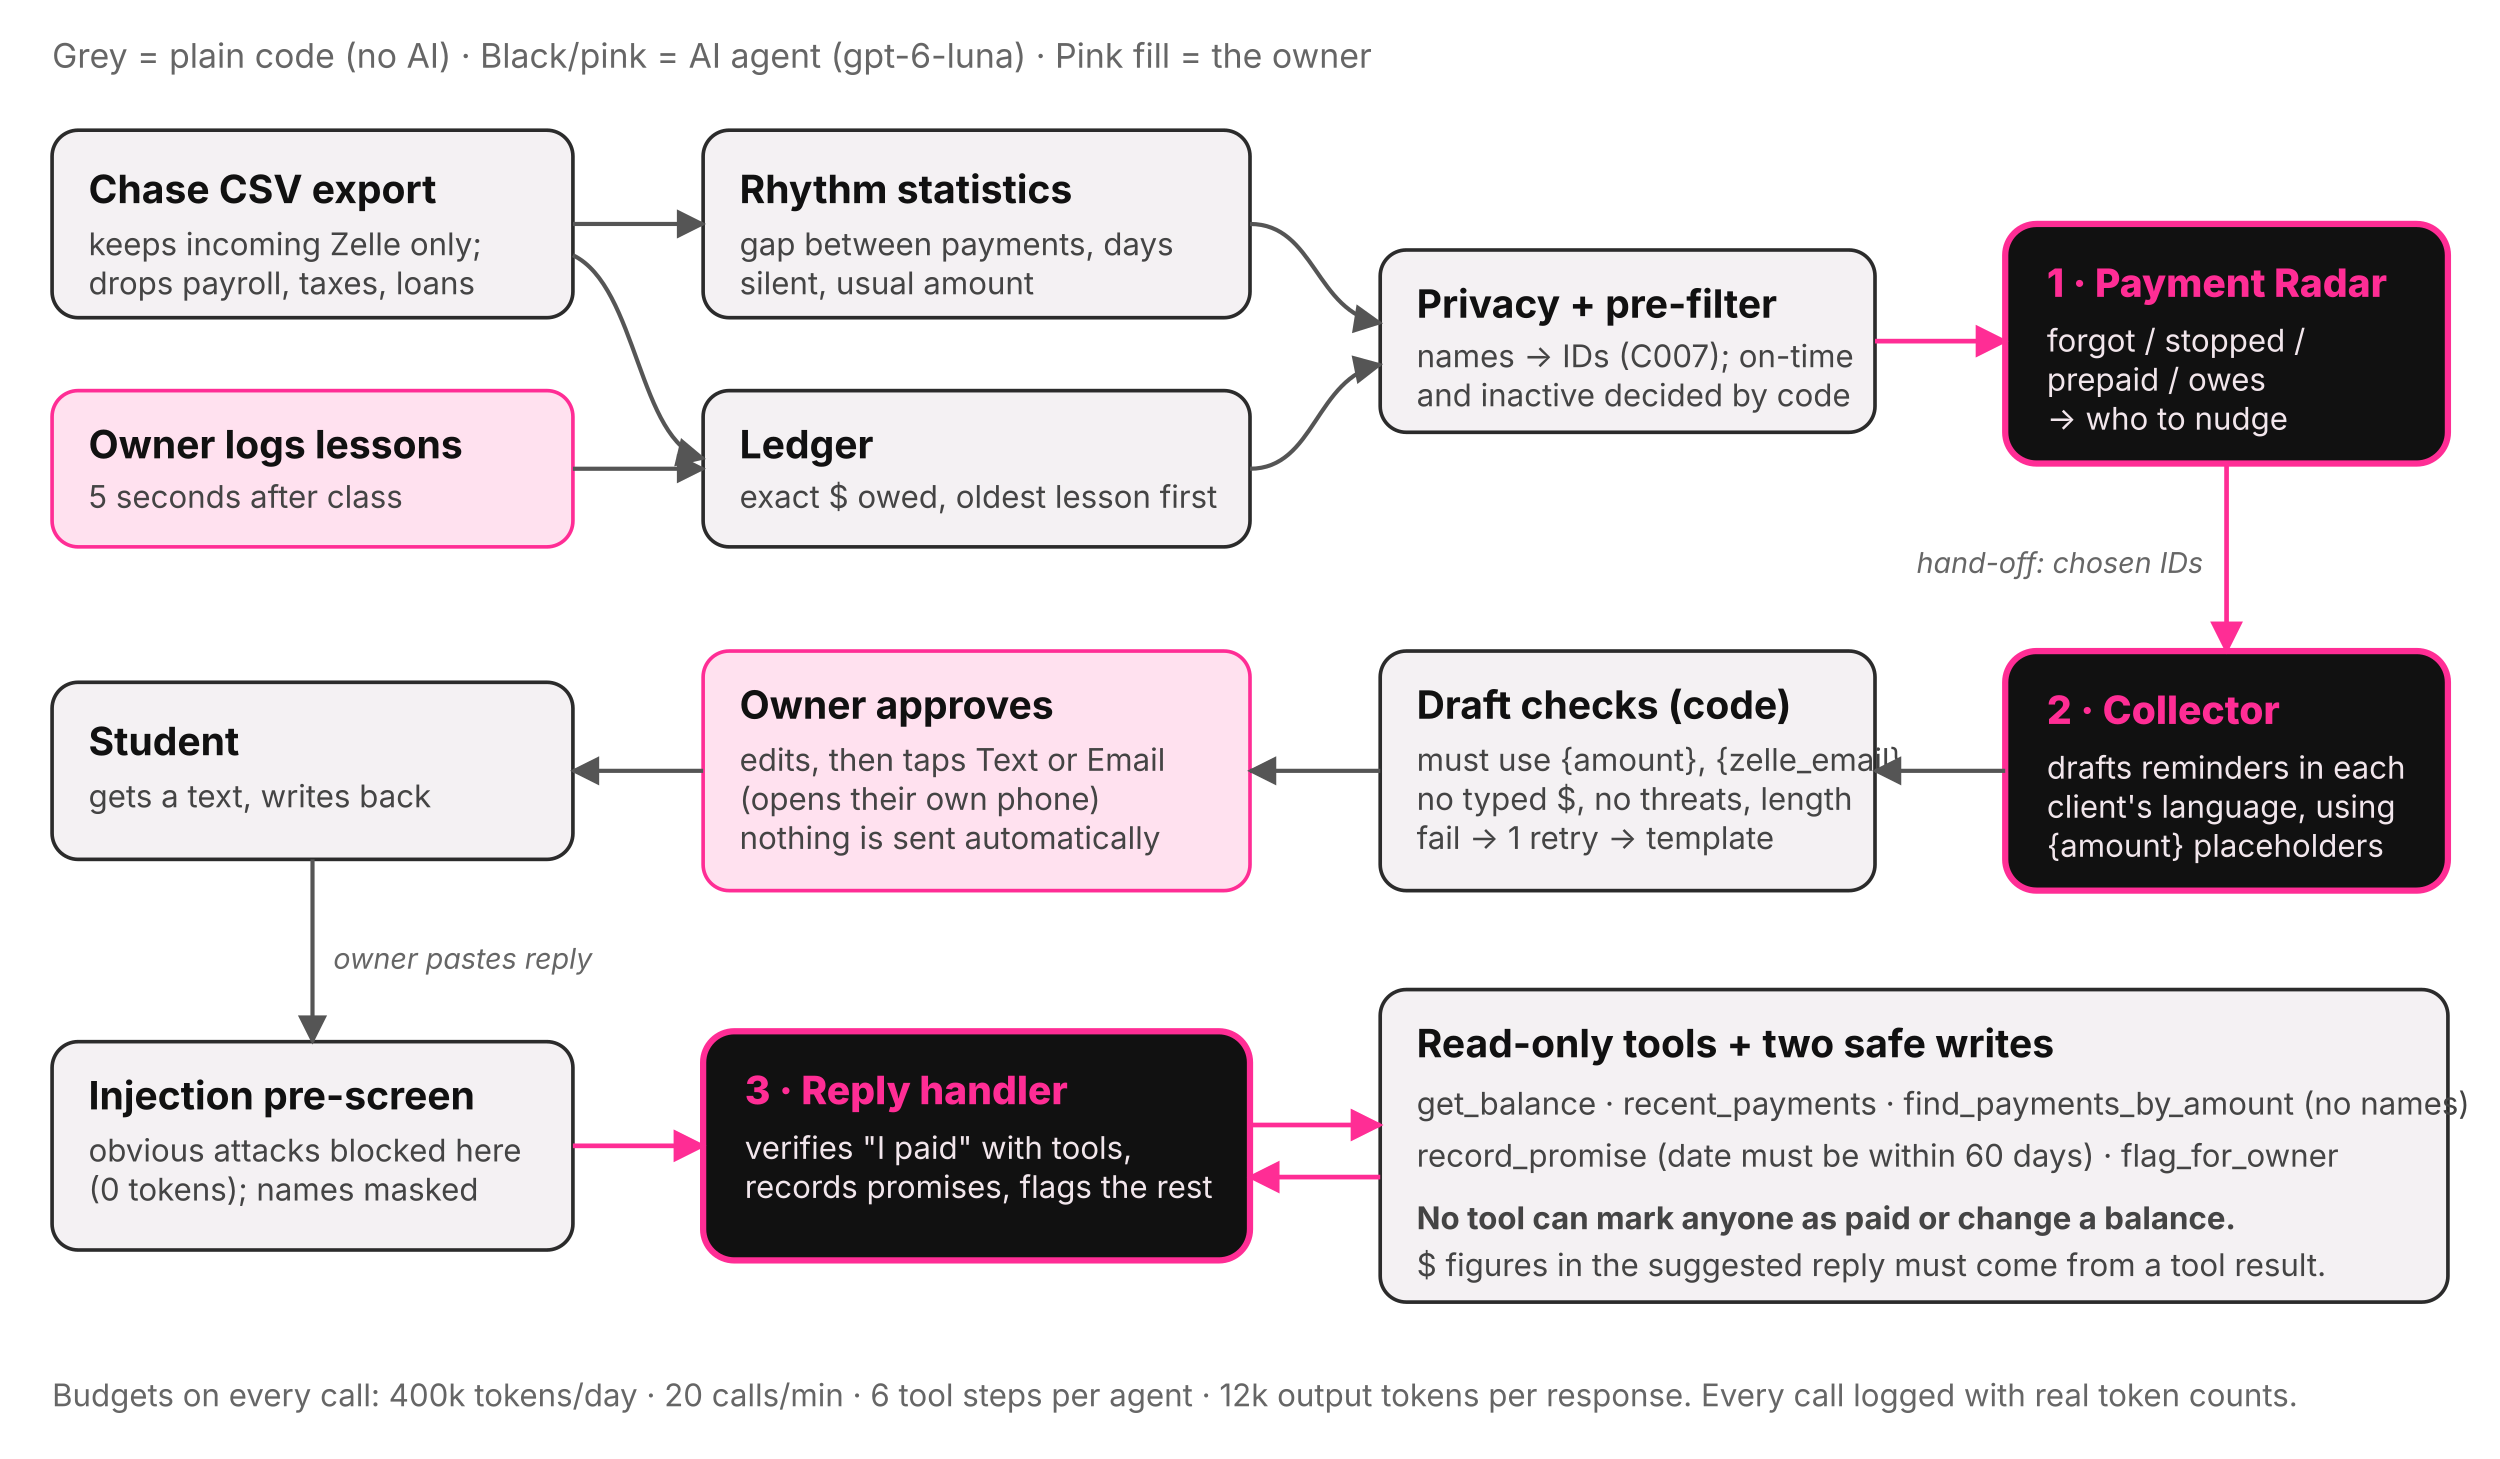
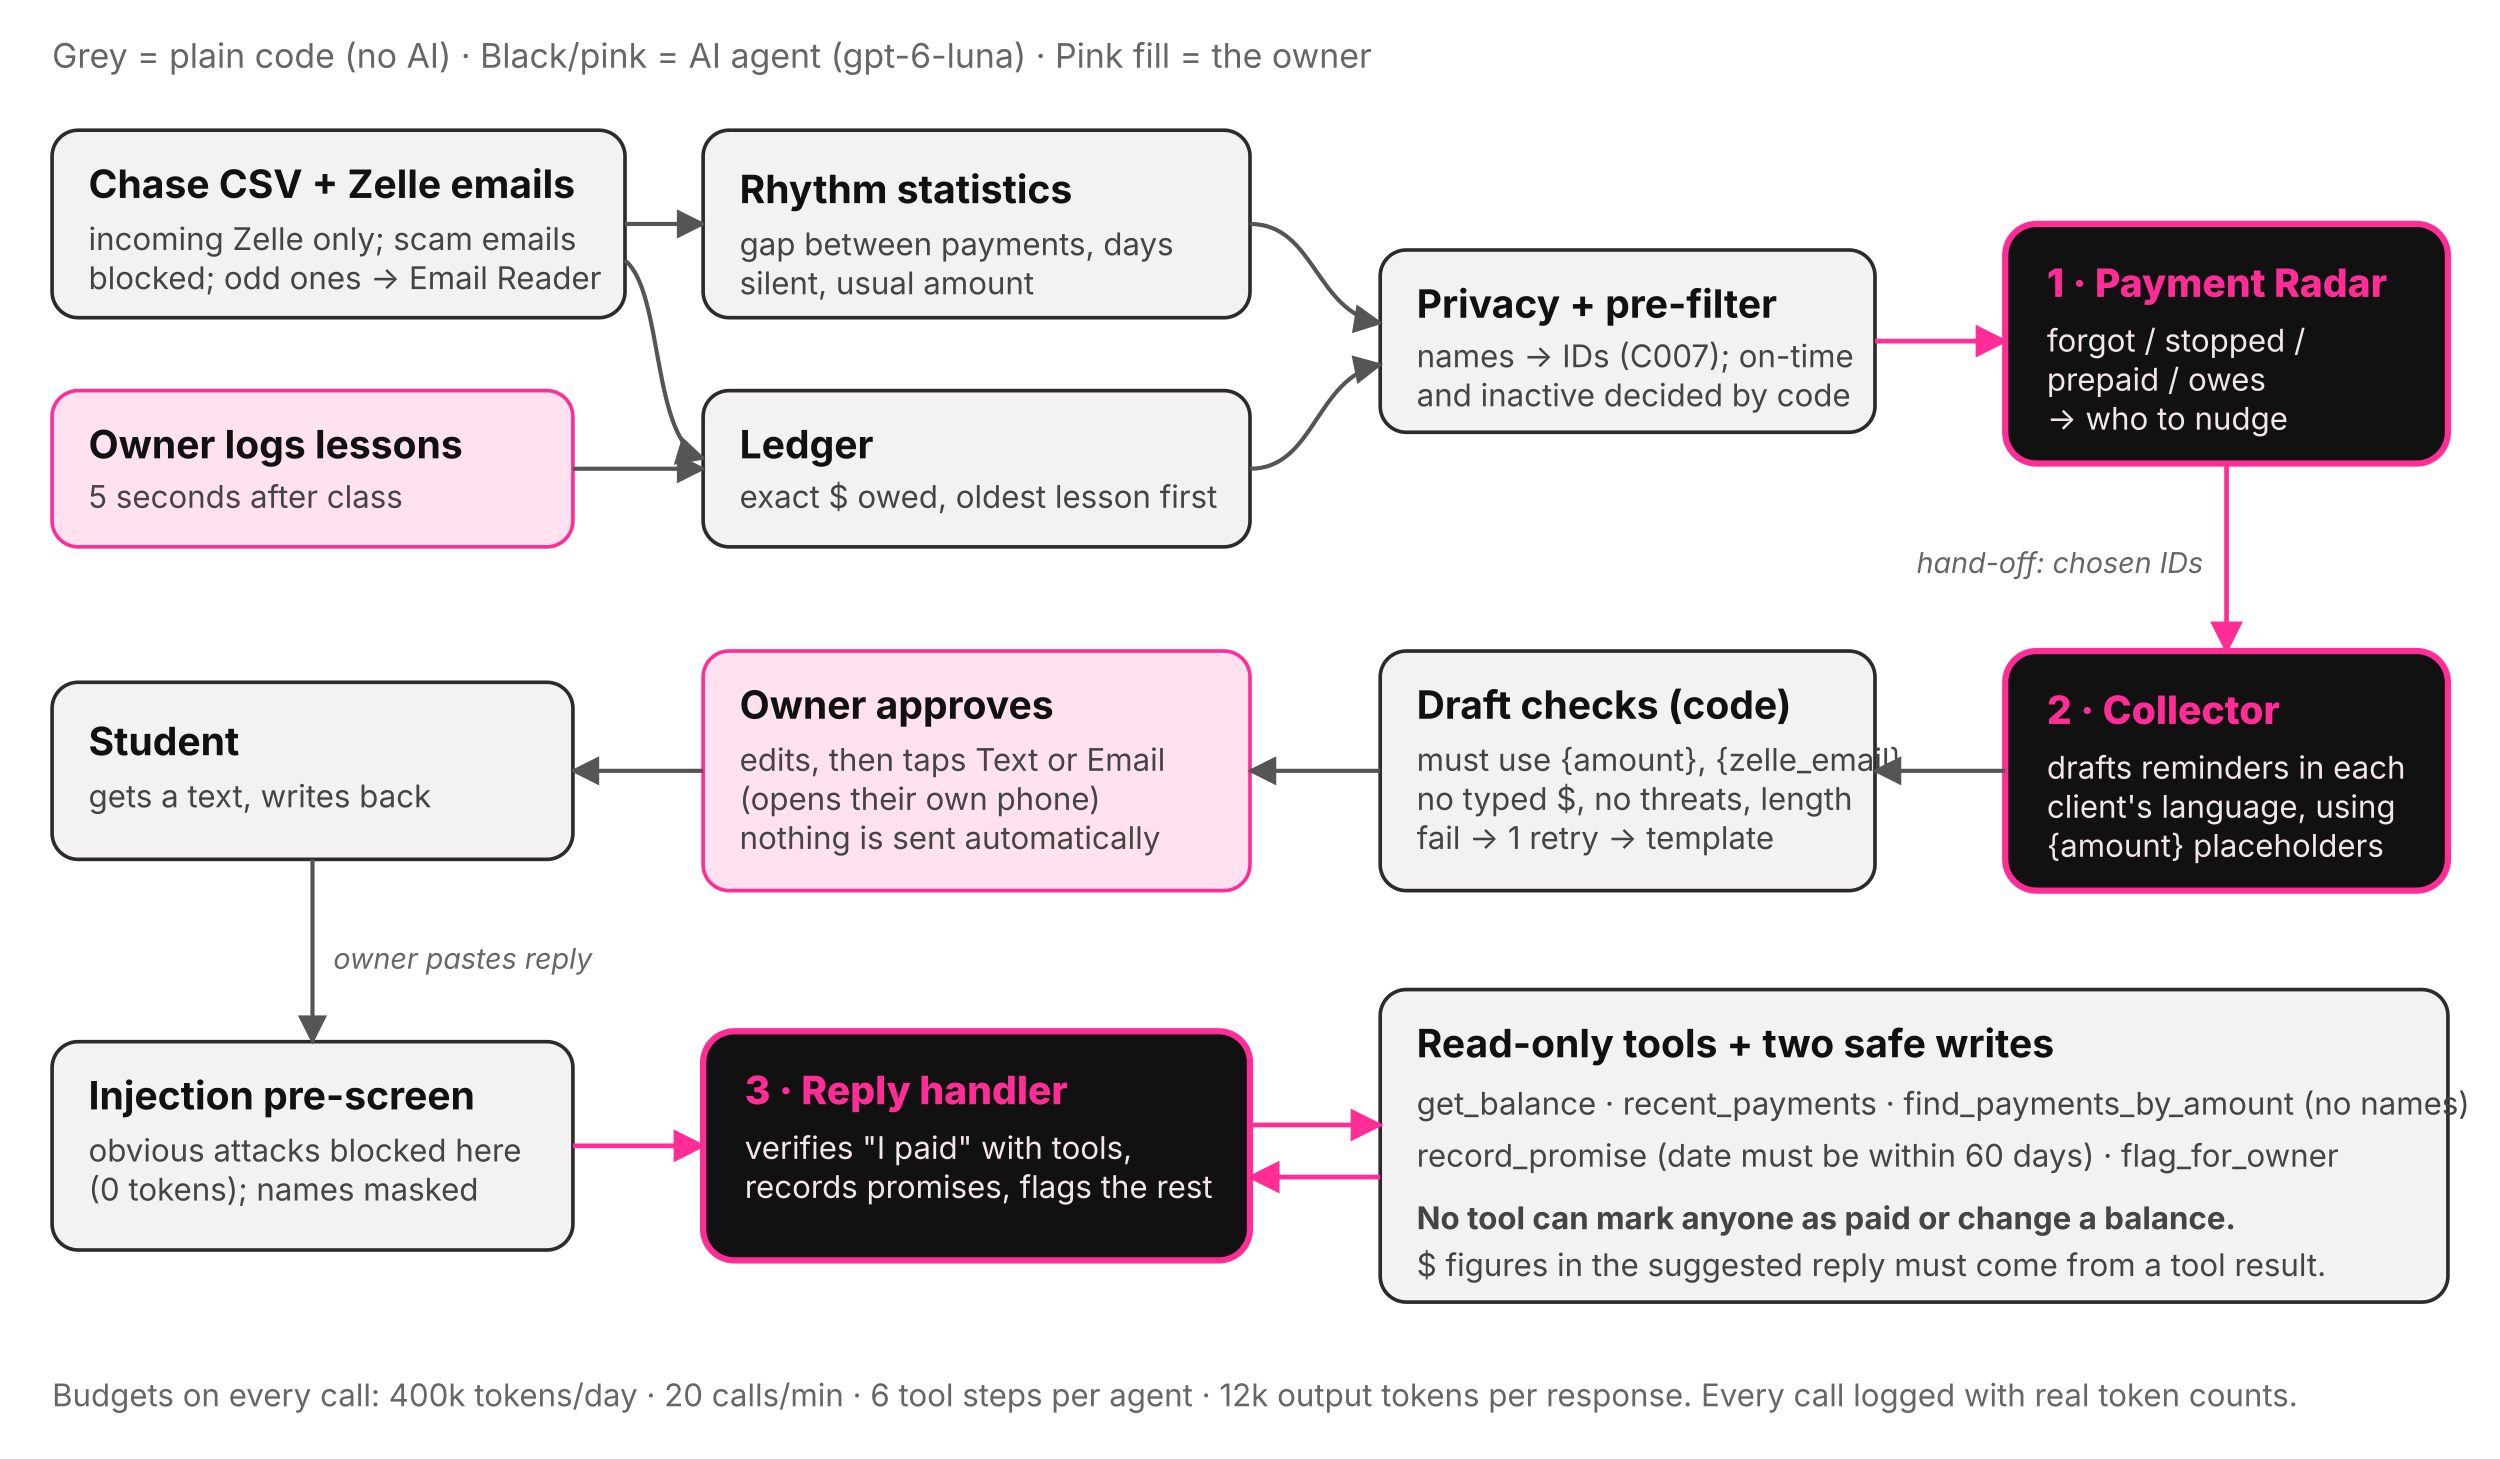
<svg xmlns="http://www.w3.org/2000/svg" viewBox="0 0 960 560" font-family="Inter, Arial, sans-serif" role="img" aria-label="Encore architecture: code steps, three agents, checks and the owner">
  <defs>
    <marker id="ar" viewBox="0 0 10 10" refX="9" refY="5" markerWidth="7" markerHeight="7" orient="auto-start-reverse">
      <path d="M0,0 L10,5 L0,10 z" fill="#555" />
    </marker>
    <marker id="arp" viewBox="0 0 10 10" refX="9" refY="5" markerWidth="7" markerHeight="7" orient="auto-start-reverse">
      <path d="M0,0 L10,5 L0,10 z" fill="#ff2d95" />
    </marker>
  </defs>
  <style>
    .code{fill:#f4f1f3;stroke:#2b2b2b;stroke-width:1.4}
    .agent{fill:#111;stroke:#ff2d95;stroke-width:2.4}
    .human{fill:#ffe1ef;stroke:#ff2d95;stroke-width:1.4}
    .t{font-size:15px;font-weight:700;fill:#111}
    .ta{font-size:15px;font-weight:800;fill:#ff2d95}
    .s{font-size:12px;fill:#444}
    .sa{font-size:12px;fill:#f2e6ec}
    .dl{font-size:11px;fill:#666;font-style:italic}
    .ln{stroke:#555;stroke-width:1.6;fill:none;marker-end:url(#ar)}
    .lp{stroke:#ff2d95;stroke-width:1.8;fill:none;marker-end:url(#arp)}
  </style>
  <text x="20" y="26" font-size="13" fill="#666">Grey = plain code (no AI)   ·   Black/pink = AI agent (gpt-6-luna)   ·   Pink fill = the owner</text>
-   <rect class="code" x="20" y="50" width="200" height="72" rx="10" />
-   <text class="t" x="34" y="78">Chase CSV export</text>
-   <text class="s" x="34" y="98">keeps incoming Zelle only;</text>
-   <text class="s" x="34" y="113">drops payroll, taxes, loans</text>
+   <rect class="code" x="20" y="50" width="220" height="72" rx="10" />
+   <text class="t" x="34" y="76">Chase CSV + Zelle emails</text>
+   <text class="s" x="34" y="96">incoming Zelle only; scam emails</text>
+   <text class="s" x="34" y="111">blocked; odd ones → Email Reader</text>
  <rect class="human" x="20" y="150" width="200" height="60" rx="10" />
  <text class="t" x="34" y="176">Owner logs lessons</text>
  <text class="s" x="34" y="195">5 seconds after class</text>
  <rect class="code" x="270" y="50" width="210" height="72" rx="10" />
  <text class="t" x="284" y="78">Rhythm statistics</text>
  <text class="s" x="284" y="98">gap between payments, days</text>
  <text class="s" x="284" y="113">silent, usual amount</text>
  <rect class="code" x="270" y="150" width="210" height="60" rx="10" />
  <text class="t" x="284" y="176">Ledger</text>
  <text class="s" x="284" y="195">exact $ owed, oldest lesson first</text>
-   <path class="ln" d="M220,86 H270" />
+   <path class="ln" d="M240,86 H270" />
  <path class="ln" d="M220,180 H270" />
-   <path class="ln" d="M220,98 C245,110 245,170 270,176" />
+   <path class="ln" d="M240,100 C255,112 250,170 270,176" />
  <rect class="code" x="530" y="96" width="190" height="70" rx="10" />
  <text class="t" x="544" y="122">Privacy + pre-filter</text>
  <text class="s" x="544" y="141">names → IDs (C007); on-time</text>
  <text class="s" x="544" y="156">and inactive decided by code</text>
  <path class="ln" d="M480,86 C505,86 505,120 530,124" />
  <path class="ln" d="M480,180 C505,180 505,145 530,140" />
  <rect class="agent" x="770" y="86" width="170" height="92" rx="12" />
  <text class="ta" x="786" y="114">1 · Payment Radar</text>
  <text class="sa" x="786" y="135">forgot / stopped /</text>
  <text class="sa" x="786" y="150">prepaid / owes</text>
  <text class="sa" x="786" y="165">→ who to nudge</text>
  <path class="lp" d="M720,131 H770" />
  <rect class="agent" x="770" y="250" width="170" height="92" rx="12" />
  <text class="ta" x="786" y="278">2 · Collector</text>
  <text class="sa" x="786" y="299">drafts reminders in each</text>
  <text class="sa" x="786" y="314">client's language, using</text>
  <text class="sa" x="786" y="329">{amount} placeholders</text>
  <path class="lp" d="M855,178 V250" />
  <text class="dl" x="846" y="220" text-anchor="end">hand-off: chosen IDs</text>
  <rect class="code" x="530" y="250" width="190" height="92" rx="10" />
  <text class="t" x="544" y="276">Draft checks (code)</text>
  <text class="s" x="544" y="296">must use {amount}, {zelle_email}</text>
  <text class="s" x="544" y="311">no typed $, no threats, length</text>
  <text class="s" x="544" y="326">fail → 1 retry → template</text>
  <path class="ln" d="M770,296 H720" />
  <rect class="human" x="270" y="250" width="210" height="92" rx="10" />
  <text class="t" x="284" y="276">Owner approves</text>
  <text class="s" x="284" y="296">edits, then taps Text or Email</text>
  <text class="s" x="284" y="311">(opens their own phone)</text>
  <text class="s" x="284" y="326">nothing is sent automatically</text>
  <path class="ln" d="M530,296 H480" />
  <rect class="code" x="20" y="262" width="200" height="68" rx="10" />
  <text class="t" x="34" y="290">Student</text>
  <text class="s" x="34" y="310">gets a text, writes back</text>
  <path class="ln" d="M270,296 H220" />
  <rect class="code" x="20" y="400" width="200" height="80" rx="10" />
  <text class="t" x="34" y="426">Injection pre-screen</text>
  <text class="s" x="34" y="446">obvious attacks blocked here</text>
  <text class="s" x="34" y="461">(0 tokens); names masked</text>
  <path class="ln" d="M120,330 V400" />
  <text class="dl" x="128" y="372">owner pastes reply</text>
  <rect class="agent" x="270" y="396" width="210" height="88" rx="12" />
  <text class="ta" x="286" y="424">3 · Reply handler</text>
  <text class="sa" x="286" y="445">verifies "I paid" with tools,</text>
  <text class="sa" x="286" y="460">records promises, flags the rest</text>
  <path class="lp" d="M220,440 H270" />
  <rect class="code" x="530" y="380" width="410" height="120" rx="10" />
  <text class="t" x="544" y="406">Read-only tools + two safe writes</text>
  <text class="s" x="544" y="428">get_balance · recent_payments · find_payments_by_amount (no names)</text>
  <text class="s" x="544" y="448">record_promise (date must be within 60 days) · flag_for_owner</text>
  <text class="s" x="544" y="472" font-weight="700" fill="#c4006a">No tool can mark anyone as paid or change a balance.</text>
  <text class="s" x="544" y="490">$ figures in the suggested reply must come from a tool result.</text>
  <path class="lp" d="M480,432 H530" />
  <path class="lp" d="M530,452 H480" />
  <text x="20" y="540" font-size="12" fill="#666">Budgets on every call: 400k tokens/day · 20 calls/min · 6 tool steps per agent · 12k output tokens per response. Every call logged with real token counts.</text>
</svg>
